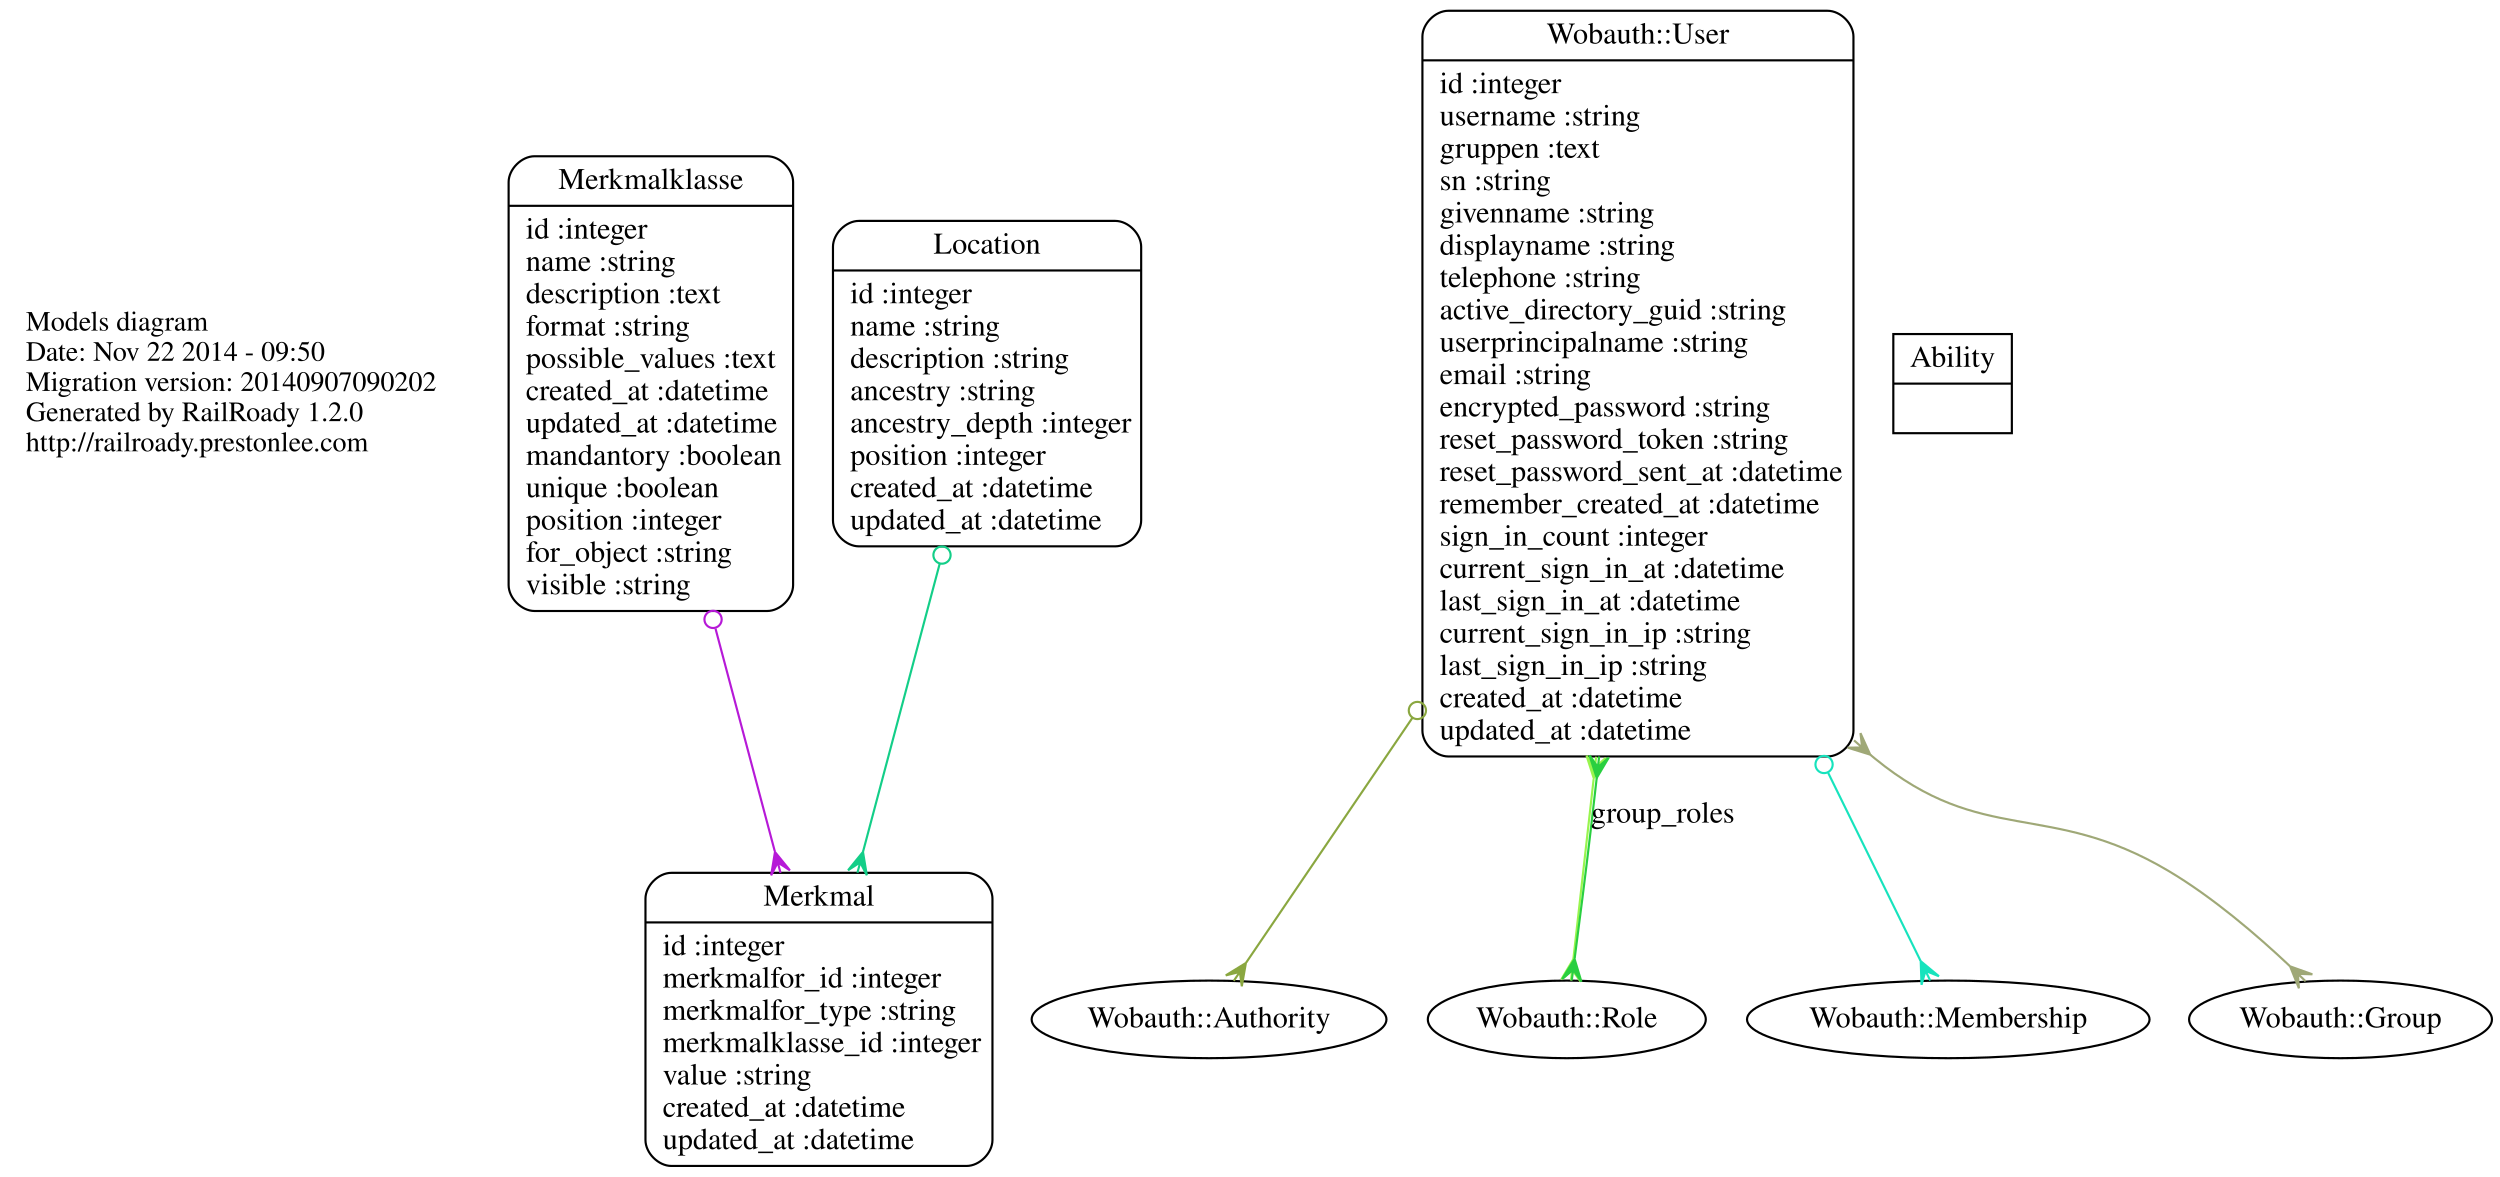
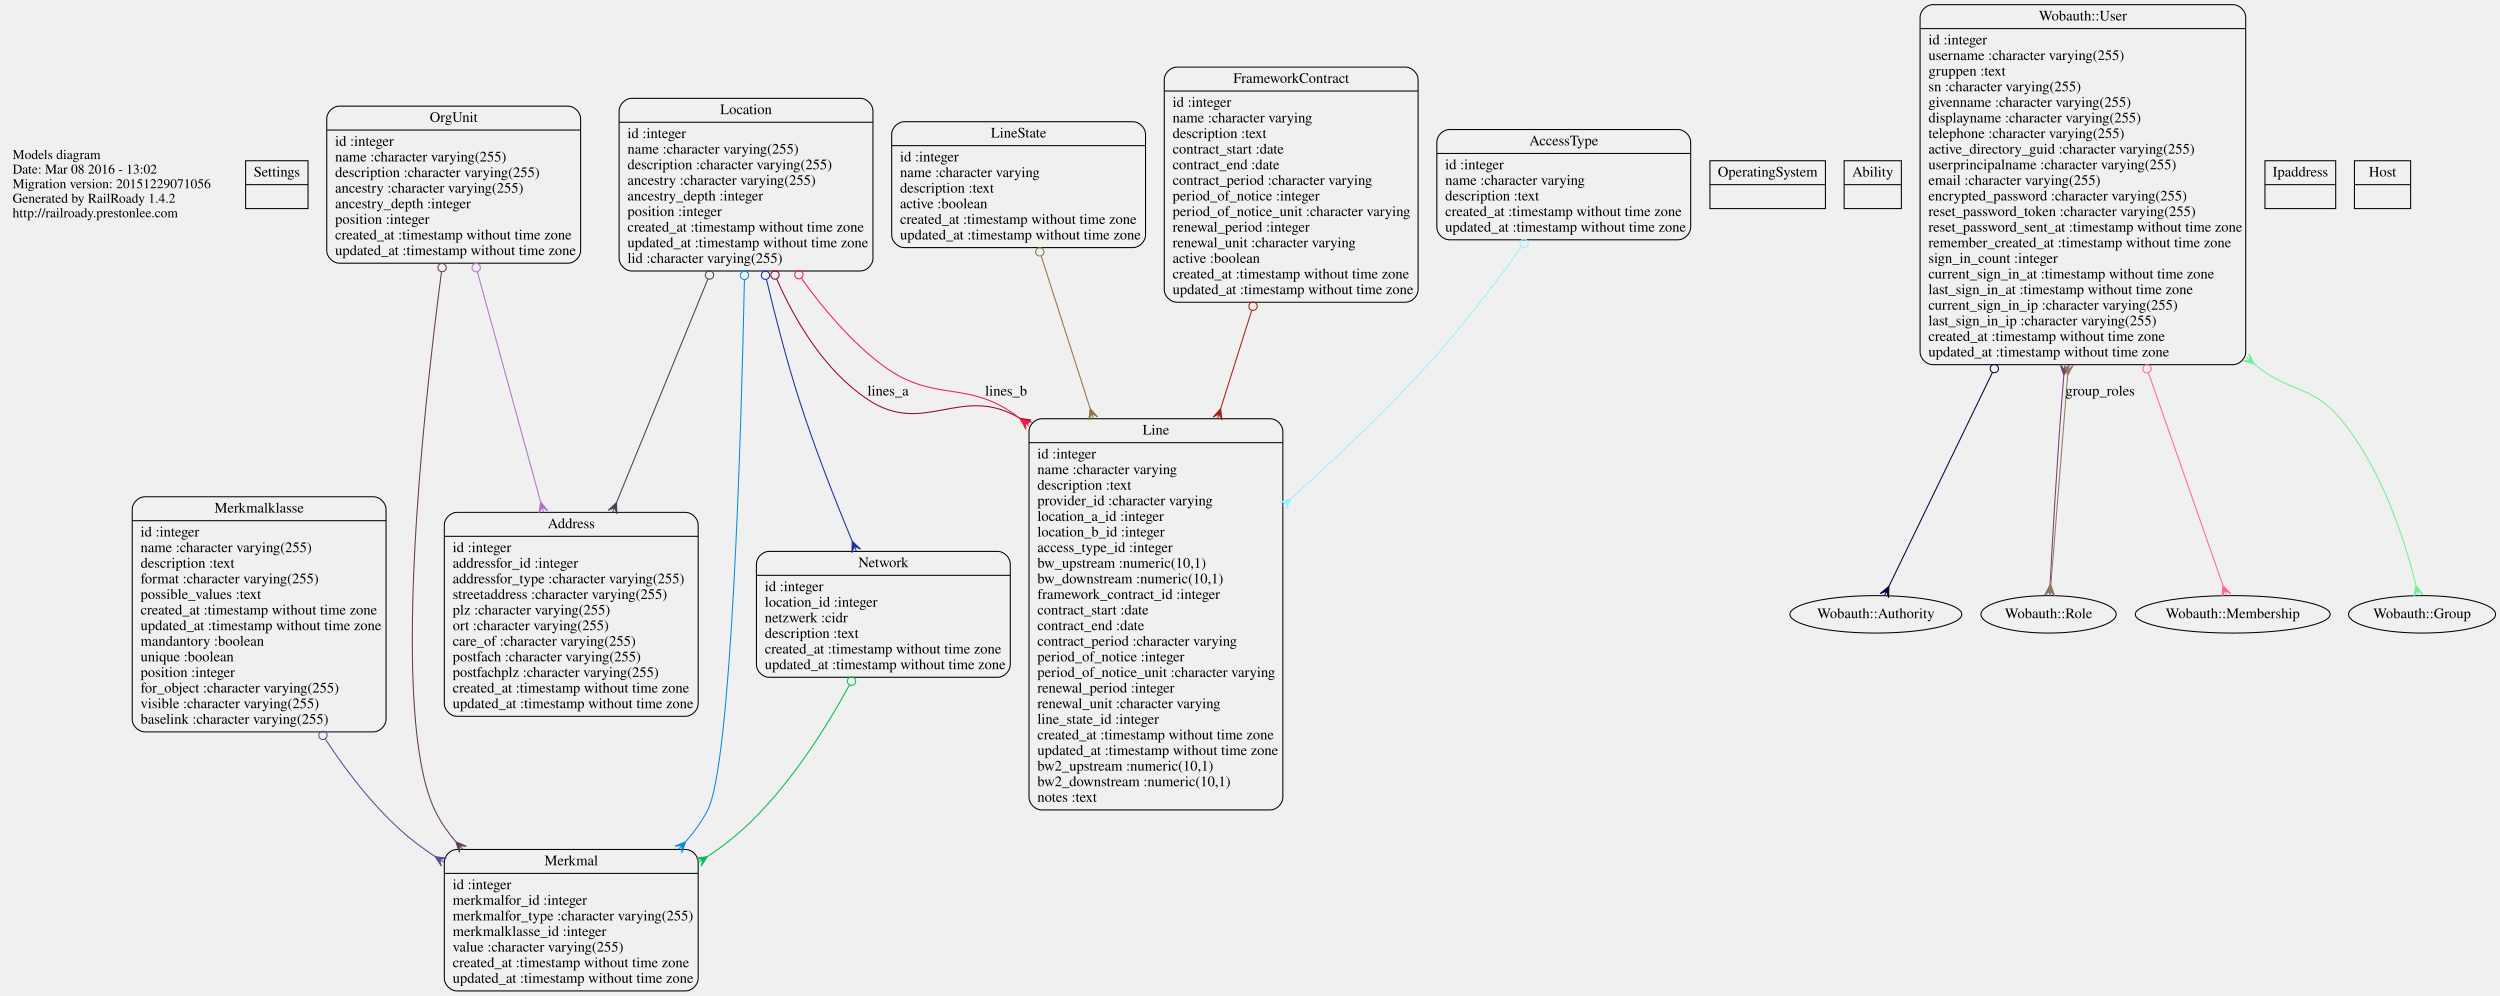
- <svg xmlns="http://www.w3.org/2000/svg" width="1160pt" height="546pt" viewBox="0.00 0.00 1160.00 546.00">
-   <g id="graph0" class="graph" transform="scale(1 1) rotate(0) translate(4 542)">
-     <polygon fill="white" stroke="white" points="-4,4 -4,-542 1156,-542 1156,4 -4,4" />
+ <svg xmlns="http://www.w3.org/2000/svg" width="2403pt" height="957pt" viewBox="0.00 0.00 2402.84 957.00">
+   <g id="graph0" class="graph" transform="scale(1 1) rotate(0) translate(4 953)">
+     <polygon fill="none" stroke="none" points="-4,4 -4,-953 2398.84,-953 2398.84,4 -4,4" />
    <g id="node1" class="node">
-       <text text-anchor="start" x="8" y="-388.6" font-family="Times,serif" font-size="13.00">Models diagram</text>
-       <text text-anchor="start" x="8" y="-374.6" font-family="Times,serif" font-size="13.00">Date: Nov 22 2014 - 09:50</text>
-       <text text-anchor="start" x="8" y="-360.6" font-family="Times,serif" font-size="13.00">Migration version: 20140907090202</text>
-       <text text-anchor="start" x="8" y="-346.6" font-family="Times,serif" font-size="13.00">Generated by RailRoady 1.2.0</text>
-       <text text-anchor="start" x="8" y="-332.6" font-family="Times,serif" font-size="13.00">http://railroady.prestonlee.com</text>
+       <text text-anchor="start" x="8" y="-800.1" font-family="Times,serif" font-size="13.00">Models diagram</text>
+       <text text-anchor="start" x="8" y="-786.1" font-family="Times,serif" font-size="13.00">Date: Mar 08 2016 - 13:02</text>
+       <text text-anchor="start" x="8" y="-772.1" font-family="Times,serif" font-size="13.00">Migration version: 20151229071056</text>
+       <text text-anchor="start" x="8" y="-758.1" font-family="Times,serif" font-size="13.00">Generated by RailRoady 1.4.2</text>
+       <text text-anchor="start" x="8" y="-744.1" font-family="Times,serif" font-size="13.00">http://railroady.prestonlee.com</text>
    </g>
    <g id="node2" class="node">
-       <path fill="none" stroke="black" d="M244,-258.5C244,-258.5 352,-258.5 352,-258.5 358,-258.5 364,-264.5 364,-270.5 364,-270.5 364,-457.5 364,-457.5 364,-463.5 358,-469.5 352,-469.5 352,-469.5 244,-469.5 244,-469.5 238,-469.5 232,-463.5 232,-457.5 232,-457.5 232,-270.5 232,-270.5 232,-264.5 238,-258.5 244,-258.5" />
-       <text text-anchor="middle" x="298" y="-454.3" font-family="Times,serif" font-size="14.00">Merkmalklasse</text>
-       <polyline fill="none" stroke="black" points="232,-446.5 364,-446.5 " />
-       <text text-anchor="start" x="240" y="-431.3" font-family="Times,serif" font-size="14.00">id :integer</text>
-       <text text-anchor="start" x="240" y="-416.3" font-family="Times,serif" font-size="14.00">name :string</text>
-       <text text-anchor="start" x="240" y="-401.3" font-family="Times,serif" font-size="14.00">description :text</text>
-       <text text-anchor="start" x="240" y="-386.3" font-family="Times,serif" font-size="14.00">format :string</text>
-       <text text-anchor="start" x="240" y="-371.3" font-family="Times,serif" font-size="14.00">possible_values :text</text>
-       <text text-anchor="start" x="240" y="-356.3" font-family="Times,serif" font-size="14.00">created_at :datetime</text>
-       <text text-anchor="start" x="240" y="-341.3" font-family="Times,serif" font-size="14.00">updated_at :datetime</text>
-       <text text-anchor="start" x="240" y="-326.3" font-family="Times,serif" font-size="14.00">mandantory :boolean</text>
-       <text text-anchor="start" x="240" y="-311.3" font-family="Times,serif" font-size="14.00">unique :boolean</text>
-       <text text-anchor="start" x="240" y="-296.3" font-family="Times,serif" font-size="14.00">position :integer</text>
-       <text text-anchor="start" x="240" y="-281.3" font-family="Times,serif" font-size="14.00">for_object :string</text>
-       <text text-anchor="start" x="240" y="-266.3" font-family="Times,serif" font-size="14.00">visible :string</text>
+       <polygon fill="none" stroke="black" points="232,-752.5 232,-798.5 292,-798.5 292,-752.5 232,-752.5" />
+       <text text-anchor="middle" x="262" y="-783.3" font-family="Times,serif" font-size="14.00">Settings</text>
+       <polyline fill="none" stroke="black" points="232,-775.5 292,-775.5 " />
+       <text text-anchor="middle" x="262" y="-760.3" font-family="Times,serif" font-size="14.00"> </text>
    </g>
    <g id="node3" class="node">
-       <path fill="none" stroke="black" d="M307.5,-1C307.5,-1 444.5,-1 444.5,-1 450.5,-1 456.5,-7 456.5,-13 456.5,-13 456.5,-125 456.5,-125 456.5,-131 450.5,-137 444.5,-137 444.5,-137 307.5,-137 307.5,-137 301.5,-137 295.5,-131 295.5,-125 295.5,-125 295.5,-13 295.5,-13 295.5,-7 301.5,-1 307.5,-1" />
-       <text text-anchor="middle" x="376" y="-121.8" font-family="Times,serif" font-size="14.00">Merkmal</text>
-       <polyline fill="none" stroke="black" points="295.5,-114 456.5,-114 " />
-       <text text-anchor="start" x="303.5" y="-98.8" font-family="Times,serif" font-size="14.00">id :integer</text>
-       <text text-anchor="start" x="303.5" y="-83.8" font-family="Times,serif" font-size="14.00">merkmalfor_id :integer</text>
-       <text text-anchor="start" x="303.5" y="-68.8" font-family="Times,serif" font-size="14.00">merkmalfor_type :string</text>
-       <text text-anchor="start" x="303.5" y="-53.8" font-family="Times,serif" font-size="14.00">merkmalklasse_id :integer</text>
-       <text text-anchor="start" x="303.5" y="-38.8" font-family="Times,serif" font-size="14.00">value :string</text>
-       <text text-anchor="start" x="303.5" y="-23.8" font-family="Times,serif" font-size="14.00">created_at :datetime</text>
-       <text text-anchor="start" x="303.5" y="-8.8" font-family="Times,serif" font-size="14.00">updated_at :datetime</text>
+       <path fill="none" stroke="black" d="M135,-249.5C135,-249.5 355,-249.5 355,-249.5 361,-249.5 367,-255.5 367,-261.5 367,-261.5 367,-463.5 367,-463.5 367,-469.5 361,-475.5 355,-475.5 355,-475.5 135,-475.5 135,-475.5 129,-475.5 123,-469.5 123,-463.5 123,-463.5 123,-261.5 123,-261.5 123,-255.5 129,-249.5 135,-249.5" />
+       <text text-anchor="middle" x="245" y="-460.3" font-family="Times,serif" font-size="14.00">Merkmalklasse</text>
+       <polyline fill="none" stroke="black" points="123,-452.5 367,-452.5 " />
+       <text text-anchor="start" x="131" y="-437.3" font-family="Times,serif" font-size="14.00">id :integer</text>
+       <text text-anchor="start" x="131" y="-422.3" font-family="Times,serif" font-size="14.00">name :character varying(255)</text>
+       <text text-anchor="start" x="131" y="-407.3" font-family="Times,serif" font-size="14.00">description :text</text>
+       <text text-anchor="start" x="131" y="-392.3" font-family="Times,serif" font-size="14.00">format :character varying(255)</text>
+       <text text-anchor="start" x="131" y="-377.3" font-family="Times,serif" font-size="14.00">possible_values :text</text>
+       <text text-anchor="start" x="131" y="-362.3" font-family="Times,serif" font-size="14.00">created_at :timestamp without time zone</text>
+       <text text-anchor="start" x="131" y="-347.3" font-family="Times,serif" font-size="14.00">updated_at :timestamp without time zone</text>
+       <text text-anchor="start" x="131" y="-332.3" font-family="Times,serif" font-size="14.00">mandantory :boolean</text>
+       <text text-anchor="start" x="131" y="-317.3" font-family="Times,serif" font-size="14.00">unique :boolean</text>
+       <text text-anchor="start" x="131" y="-302.3" font-family="Times,serif" font-size="14.00">position :integer</text>
+       <text text-anchor="start" x="131" y="-287.3" font-family="Times,serif" font-size="14.00">for_object :character varying(255)</text>
+       <text text-anchor="start" x="131" y="-272.3" font-family="Times,serif" font-size="14.00">visible :character varying(255)</text>
+       <text text-anchor="start" x="131" y="-257.3" font-family="Times,serif" font-size="14.00">baselink :character varying(255)</text>
+     </g>
+     <g id="node4" class="node">
+       <path fill="none" stroke="black" d="M435,-0.5C435,-0.5 655,-0.5 655,-0.5 661,-0.5 667,-6.5 667,-12.5 667,-12.5 667,-124.5 667,-124.5 667,-130.5 661,-136.5 655,-136.5 655,-136.5 435,-136.5 435,-136.5 429,-136.5 423,-130.5 423,-124.5 423,-124.5 423,-12.5 423,-12.5 423,-6.5 429,-0.5 435,-0.5" />
+       <text text-anchor="middle" x="545" y="-121.3" font-family="Times,serif" font-size="14.00">Merkmal</text>
+       <polyline fill="none" stroke="black" points="423,-113.5 667,-113.5 " />
+       <text text-anchor="start" x="431" y="-98.3" font-family="Times,serif" font-size="14.00">id :integer</text>
+       <text text-anchor="start" x="431" y="-83.3" font-family="Times,serif" font-size="14.00">merkmalfor_id :integer</text>
+       <text text-anchor="start" x="431" y="-68.3" font-family="Times,serif" font-size="14.00">merkmalfor_type :character varying(255)</text>
+       <text text-anchor="start" x="431" y="-53.3" font-family="Times,serif" font-size="14.00">merkmalklasse_id :integer</text>
+       <text text-anchor="start" x="431" y="-38.3" font-family="Times,serif" font-size="14.00">value :character varying(255)</text>
+       <text text-anchor="start" x="431" y="-23.3" font-family="Times,serif" font-size="14.00">created_at :timestamp without time zone</text>
+       <text text-anchor="start" x="431" y="-8.3" font-family="Times,serif" font-size="14.00">updated_at :timestamp without time zone</text>
    </g>
    <g id="edge1" class="edge">
-       <path fill="none" stroke="#b619d7" d="M327.989,-250.349C337.181,-215.821 347.079,-178.639 355.486,-147.058" />
-       <ellipse fill="none" stroke="#b619d7" cx="326.858" cy="-254.596" rx="4" ry="4" />
-       <polygon fill="#b619d7" stroke="#b619d7" points="355.588,-146.675 362.509,-138.17 356.874,-141.844 358.161,-137.012 358.161,-137.012 358.161,-137.012 356.874,-141.844 353.812,-135.854 355.588,-146.675 355.588,-146.675" />
-     </g>
-     <g id="node4" class="node">
-       <path fill="none" stroke="black" d="M668,-191C668,-191 844,-191 844,-191 850,-191 856,-197 856,-203 856,-203 856,-525 856,-525 856,-531 850,-537 844,-537 844,-537 668,-537 668,-537 662,-537 656,-531 656,-525 656,-525 656,-203 656,-203 656,-197 662,-191 668,-191" />
-       <text text-anchor="middle" x="756" y="-521.8" font-family="Times,serif" font-size="14.00">Wobauth::User</text>
-       <polyline fill="none" stroke="black" points="656,-514 856,-514 " />
-       <text text-anchor="start" x="664" y="-498.8" font-family="Times,serif" font-size="14.00">id :integer</text>
-       <text text-anchor="start" x="664" y="-483.8" font-family="Times,serif" font-size="14.00">username :string</text>
-       <text text-anchor="start" x="664" y="-468.8" font-family="Times,serif" font-size="14.00">gruppen :text</text>
-       <text text-anchor="start" x="664" y="-453.8" font-family="Times,serif" font-size="14.00">sn :string</text>
-       <text text-anchor="start" x="664" y="-438.8" font-family="Times,serif" font-size="14.00">givenname :string</text>
-       <text text-anchor="start" x="664" y="-423.8" font-family="Times,serif" font-size="14.00">displayname :string</text>
-       <text text-anchor="start" x="664" y="-408.8" font-family="Times,serif" font-size="14.00">telephone :string</text>
-       <text text-anchor="start" x="664" y="-393.8" font-family="Times,serif" font-size="14.00">active_directory_guid :string</text>
-       <text text-anchor="start" x="664" y="-378.8" font-family="Times,serif" font-size="14.00">userprincipalname :string</text>
-       <text text-anchor="start" x="664" y="-363.8" font-family="Times,serif" font-size="14.00">email :string</text>
-       <text text-anchor="start" x="664" y="-348.8" font-family="Times,serif" font-size="14.00">encrypted_password :string</text>
-       <text text-anchor="start" x="664" y="-333.8" font-family="Times,serif" font-size="14.00">reset_password_token :string</text>
-       <text text-anchor="start" x="664" y="-318.8" font-family="Times,serif" font-size="14.00">reset_password_sent_at :datetime</text>
-       <text text-anchor="start" x="664" y="-303.8" font-family="Times,serif" font-size="14.00">remember_created_at :datetime</text>
-       <text text-anchor="start" x="664" y="-288.8" font-family="Times,serif" font-size="14.00">sign_in_count :integer</text>
-       <text text-anchor="start" x="664" y="-273.8" font-family="Times,serif" font-size="14.00">current_sign_in_at :datetime</text>
-       <text text-anchor="start" x="664" y="-258.8" font-family="Times,serif" font-size="14.00">last_sign_in_at :datetime</text>
-       <text text-anchor="start" x="664" y="-243.8" font-family="Times,serif" font-size="14.00">current_sign_in_ip :string</text>
-       <text text-anchor="start" x="664" y="-228.8" font-family="Times,serif" font-size="14.00">last_sign_in_ip :string</text>
-       <text text-anchor="start" x="664" y="-213.8" font-family="Times,serif" font-size="14.00">created_at :datetime</text>
-       <text text-anchor="start" x="664" y="-198.8" font-family="Times,serif" font-size="14.00">updated_at :datetime</text>
+       <path fill="none" stroke="#4e4f8f" d="M308.695,-242.484C329.001,-211.502 353.454,-179.875 381,-155 391.068,-145.909 402.278,-137.49 413.981,-129.768" />
+       <ellipse fill="none" stroke="#4e4f8f" cx="306.331" cy="-246.14" rx="4" ry="4" />
+       <polygon fill="#4e4f8f" stroke="#4e4f8f" points="414.155,-129.657 425.005,-128.061 418.368,-126.963 422.58,-124.27 422.58,-124.27 422.58,-124.27 418.368,-126.963 420.156,-120.479 414.155,-129.657 414.155,-129.657" />
+     </g>
+     <g id="node5" class="node">
+       <path fill="none" stroke="black" d="M865,-715C865,-715 1085,-715 1085,-715 1091,-715 1097,-721 1097,-727 1097,-727 1097,-824 1097,-824 1097,-830 1091,-836 1085,-836 1085,-836 865,-836 865,-836 859,-836 853,-830 853,-824 853,-824 853,-727 853,-727 853,-721 859,-715 865,-715" />
+       <text text-anchor="middle" x="975" y="-820.8" font-family="Times,serif" font-size="14.00">LineState</text>
+       <polyline fill="none" stroke="black" points="853,-813 1097,-813 " />
+       <text text-anchor="start" x="861" y="-797.8" font-family="Times,serif" font-size="14.00">id :integer</text>
+       <text text-anchor="start" x="861" y="-782.8" font-family="Times,serif" font-size="14.00">name :character varying</text>
+       <text text-anchor="start" x="861" y="-767.8" font-family="Times,serif" font-size="14.00">description :text</text>
+       <text text-anchor="start" x="861" y="-752.8" font-family="Times,serif" font-size="14.00">active :boolean</text>
+       <text text-anchor="start" x="861" y="-737.8" font-family="Times,serif" font-size="14.00">created_at :timestamp without time zone</text>
+       <text text-anchor="start" x="861" y="-722.8" font-family="Times,serif" font-size="14.00">updated_at :timestamp without time zone</text>
+     </g>
+     <g id="node16" class="node">
+       <path fill="none" stroke="black" d="M997,-174.5C997,-174.5 1217,-174.5 1217,-174.5 1223,-174.5 1229,-180.5 1229,-186.5 1229,-186.5 1229,-538.5 1229,-538.5 1229,-544.5 1223,-550.5 1217,-550.5 1217,-550.5 997,-550.5 997,-550.5 991,-550.5 985,-544.5 985,-538.5 985,-538.5 985,-186.5 985,-186.5 985,-180.5 991,-174.5 997,-174.5" />
+       <text text-anchor="middle" x="1107" y="-535.3" font-family="Times,serif" font-size="14.00">Line</text>
+       <polyline fill="none" stroke="black" points="985,-527.5 1229,-527.5 " />
+       <text text-anchor="start" x="993" y="-512.3" font-family="Times,serif" font-size="14.00">id :integer</text>
+       <text text-anchor="start" x="993" y="-497.3" font-family="Times,serif" font-size="14.00">name :character varying</text>
+       <text text-anchor="start" x="993" y="-482.3" font-family="Times,serif" font-size="14.00">description :text</text>
+       <text text-anchor="start" x="993" y="-467.3" font-family="Times,serif" font-size="14.00">provider_id :character varying</text>
+       <text text-anchor="start" x="993" y="-452.3" font-family="Times,serif" font-size="14.00">location_a_id :integer</text>
+       <text text-anchor="start" x="993" y="-437.3" font-family="Times,serif" font-size="14.00">location_b_id :integer</text>
+       <text text-anchor="start" x="993" y="-422.3" font-family="Times,serif" font-size="14.00">access_type_id :integer</text>
+       <text text-anchor="start" x="993" y="-407.3" font-family="Times,serif" font-size="14.00">bw_upstream :numeric(10,1)</text>
+       <text text-anchor="start" x="993" y="-392.3" font-family="Times,serif" font-size="14.00">bw_downstream :numeric(10,1)</text>
+       <text text-anchor="start" x="993" y="-377.3" font-family="Times,serif" font-size="14.00">framework_contract_id :integer</text>
+       <text text-anchor="start" x="993" y="-362.3" font-family="Times,serif" font-size="14.00">contract_start :date</text>
+       <text text-anchor="start" x="993" y="-347.3" font-family="Times,serif" font-size="14.00">contract_end :date</text>
+       <text text-anchor="start" x="993" y="-332.3" font-family="Times,serif" font-size="14.00">contract_period :character varying</text>
+       <text text-anchor="start" x="993" y="-317.3" font-family="Times,serif" font-size="14.00">period_of_notice :integer</text>
+       <text text-anchor="start" x="993" y="-302.3" font-family="Times,serif" font-size="14.00">period_of_notice_unit :character varying</text>
+       <text text-anchor="start" x="993" y="-287.3" font-family="Times,serif" font-size="14.00">renewal_period :integer</text>
+       <text text-anchor="start" x="993" y="-272.3" font-family="Times,serif" font-size="14.00">renewal_unit :character varying</text>
+       <text text-anchor="start" x="993" y="-257.3" font-family="Times,serif" font-size="14.00">line_state_id :integer</text>
+       <text text-anchor="start" x="993" y="-242.3" font-family="Times,serif" font-size="14.00">created_at :timestamp without time zone</text>
+       <text text-anchor="start" x="993" y="-227.3" font-family="Times,serif" font-size="14.00">updated_at :timestamp without time zone</text>
+       <text text-anchor="start" x="993" y="-212.3" font-family="Times,serif" font-size="14.00">bw2_upstream :numeric(10,1)</text>
+       <text text-anchor="start" x="993" y="-197.3" font-family="Times,serif" font-size="14.00">bw2_downstream :numeric(10,1)</text>
+       <text text-anchor="start" x="993" y="-182.3" font-family="Times,serif" font-size="14.00">notes :text</text>
+     </g>
+     <g id="edge2" class="edge">
+       <path fill="none" stroke="#8f7345" d="M996.703,-706.926C1009.64,-666.654 1026.79,-613.256 1043.7,-560.595" />
+       <ellipse fill="none" stroke="#8f7345" cx="995.417" cy="-710.929" rx="4" ry="4" />
+       <polygon fill="#8f7345" stroke="#8f7345" points="1043.8,-560.295 1051.14,-552.15 1045.32,-555.535 1046.85,-550.774 1046.85,-550.774 1046.85,-550.774 1045.32,-555.535 1042.57,-549.398 1043.8,-560.295 1043.8,-560.295" />
+     </g>
+     <g id="node6" class="node">
+       <path fill="none" stroke="black" d="M1127,-662.5C1127,-662.5 1347,-662.5 1347,-662.5 1353,-662.5 1359,-668.5 1359,-674.5 1359,-674.5 1359,-876.5 1359,-876.5 1359,-882.5 1353,-888.5 1347,-888.5 1347,-888.5 1127,-888.5 1127,-888.5 1121,-888.5 1115,-882.5 1115,-876.5 1115,-876.5 1115,-674.5 1115,-674.5 1115,-668.5 1121,-662.5 1127,-662.5" />
+       <text text-anchor="middle" x="1237" y="-873.3" font-family="Times,serif" font-size="14.00">FrameworkContract</text>
+       <polyline fill="none" stroke="black" points="1115,-865.5 1359,-865.5 " />
+       <text text-anchor="start" x="1123" y="-850.3" font-family="Times,serif" font-size="14.00">id :integer</text>
+       <text text-anchor="start" x="1123" y="-835.3" font-family="Times,serif" font-size="14.00">name :character varying</text>
+       <text text-anchor="start" x="1123" y="-820.3" font-family="Times,serif" font-size="14.00">description :text</text>
+       <text text-anchor="start" x="1123" y="-805.3" font-family="Times,serif" font-size="14.00">contract_start :date</text>
+       <text text-anchor="start" x="1123" y="-790.3" font-family="Times,serif" font-size="14.00">contract_end :date</text>
+       <text text-anchor="start" x="1123" y="-775.3" font-family="Times,serif" font-size="14.00">contract_period :character varying</text>
+       <text text-anchor="start" x="1123" y="-760.3" font-family="Times,serif" font-size="14.00">period_of_notice :integer</text>
+       <text text-anchor="start" x="1123" y="-745.3" font-family="Times,serif" font-size="14.00">period_of_notice_unit :character varying</text>
+       <text text-anchor="start" x="1123" y="-730.3" font-family="Times,serif" font-size="14.00">renewal_period :integer</text>
+       <text text-anchor="start" x="1123" y="-715.3" font-family="Times,serif" font-size="14.00">renewal_unit :character varying</text>
+       <text text-anchor="start" x="1123" y="-700.3" font-family="Times,serif" font-size="14.00">active :boolean</text>
+       <text text-anchor="start" x="1123" y="-685.3" font-family="Times,serif" font-size="14.00">created_at :timestamp without time zone</text>
+       <text text-anchor="start" x="1123" y="-670.3" font-family="Times,serif" font-size="14.00">updated_at :timestamp without time zone</text>
+     </g>
+     <g id="edge3" class="edge">
+       <path fill="none" stroke="#a61f0c" d="M1199.1,-654.692C1189.72,-625.015 1179.41,-592.433 1169.2,-560.143" />
+       <ellipse fill="none" stroke="#a61f0c" cx="1200.36" cy="-658.65" rx="4" ry="4" />
+       <polygon fill="#a61f0c" stroke="#a61f0c" points="1169.19,-560.127 1170.47,-549.236 1167.69,-555.36 1166.18,-550.593 1166.18,-550.593 1166.18,-550.593 1167.69,-555.36 1161.89,-551.95 1169.19,-560.127 1169.19,-560.127" />
    </g>
    <g id="node7" class="node">
-       <ellipse fill="none" stroke="black" cx="557" cy="-69" rx="82.314" ry="18" />
-       <text text-anchor="middle" x="557" y="-65.3" font-family="Times,serif" font-size="14.00">Wobauth::Authority</text>
-     </g>
-     <g id="edge2" class="edge">
-       <path fill="none" stroke="#8aa740" d="M651.402,-208.995C621.442,-164.882 592.1,-121.68 574.279,-95.441" />
-       <ellipse fill="none" stroke="#8aa740" cx="653.67" cy="-212.333" rx="4" ry="4" />
-       <polygon fill="#8aa740" stroke="#8aa740" points="574.092,-95.166 572.197,-84.365 571.283,-91.03 568.474,-86.894 568.474,-86.894 568.474,-86.894 571.283,-91.03 564.751,-89.422 574.092,-95.166 574.092,-95.166" />
+       <polygon fill="none" stroke="black" points="1639.5,-752.5 1639.5,-798.5 1750.5,-798.5 1750.5,-752.5 1639.5,-752.5" />
+       <text text-anchor="middle" x="1695" y="-783.3" font-family="Times,serif" font-size="14.00">OperatingSystem</text>
+       <polyline fill="none" stroke="black" points="1639.5,-775.5 1750.5,-775.5 " />
+       <text text-anchor="middle" x="1695" y="-760.3" font-family="Times,serif" font-size="14.00"> </text>
    </g>
    <g id="node8" class="node">
-       <ellipse fill="none" stroke="black" cx="723" cy="-69" rx="64.491" ry="18" />
-       <text text-anchor="middle" x="723" y="-65.3" font-family="Times,serif" font-size="14.00">Wobauth::Role</text>
-     </g>
-     <g id="edge3" class="edge">
-       <path fill="none" stroke="#98f54e" d="M735.44,-180.45C731.758,-147.761 728.364,-117.625 726.054,-97.118" />
-       <polygon fill="#98f54e" stroke="#98f54e" points="735.494,-180.929 732.141,-191.37 736.053,-185.897 736.613,-190.866 736.613,-190.866 736.613,-190.866 736.053,-185.897 741.085,-190.362 735.494,-180.929 735.494,-180.929" />
-       <polygon fill="#98f54e" stroke="#98f54e" points="726.038,-96.973 729.39,-86.532 725.478,-92.005 724.919,-87.036 724.919,-87.036 724.919,-87.036 725.478,-92.005 720.447,-87.54 726.038,-96.973 726.038,-96.973" />
+       <path fill="none" stroke="black" d="M1389,-722.5C1389,-722.5 1609,-722.5 1609,-722.5 1615,-722.5 1621,-728.5 1621,-734.5 1621,-734.5 1621,-816.5 1621,-816.5 1621,-822.5 1615,-828.5 1609,-828.5 1609,-828.5 1389,-828.5 1389,-828.5 1383,-828.5 1377,-822.5 1377,-816.5 1377,-816.5 1377,-734.5 1377,-734.5 1377,-728.5 1383,-722.5 1389,-722.5" />
+       <text text-anchor="middle" x="1499" y="-813.3" font-family="Times,serif" font-size="14.00">AccessType</text>
+       <polyline fill="none" stroke="black" points="1377,-805.5 1621,-805.5 " />
+       <text text-anchor="start" x="1385" y="-790.3" font-family="Times,serif" font-size="14.00">id :integer</text>
+       <text text-anchor="start" x="1385" y="-775.3" font-family="Times,serif" font-size="14.00">name :character varying</text>
+       <text text-anchor="start" x="1385" y="-760.3" font-family="Times,serif" font-size="14.00">description :text</text>
+       <text text-anchor="start" x="1385" y="-745.3" font-family="Times,serif" font-size="14.00">created_at :timestamp without time zone</text>
+       <text text-anchor="start" x="1385" y="-730.3" font-family="Times,serif" font-size="14.00">updated_at :timestamp without time zone</text>
+     </g>
+     <g id="edge4" class="edge">
+       <path fill="none" stroke="#98f1fb" d="M1458.36,-715.636C1433.67,-681.283 1400.68,-637.799 1368,-602 1327.6,-557.756 1280.07,-512.581 1236.72,-473.615" />
+       <ellipse fill="none" stroke="#98f1fb" cx="1460.86" cy="-719.127" rx="4" ry="4" />
+       <polygon fill="#98f1fb" stroke="#98f1fb" points="1236.69,-473.588 1232.24,-463.564 1232.96,-470.252 1229.24,-466.916 1229.24,-466.916 1229.24,-466.916 1232.96,-470.252 1226.24,-470.269 1236.69,-473.588 1236.69,-473.588" />
+     </g>
+     <g id="node9" class="node">
+       <path fill="none" stroke="black" d="M435,-264.5C435,-264.5 655,-264.5 655,-264.5 661,-264.5 667,-270.5 667,-276.5 667,-276.5 667,-448.5 667,-448.5 667,-454.5 661,-460.5 655,-460.5 655,-460.5 435,-460.5 435,-460.5 429,-460.5 423,-454.5 423,-448.5 423,-448.5 423,-276.5 423,-276.5 423,-270.5 429,-264.5 435,-264.5" />
+       <text text-anchor="middle" x="545" y="-445.3" font-family="Times,serif" font-size="14.00">Address</text>
+       <polyline fill="none" stroke="black" points="423,-437.5 667,-437.5 " />
+       <text text-anchor="start" x="431" y="-422.3" font-family="Times,serif" font-size="14.00">id :integer</text>
+       <text text-anchor="start" x="431" y="-407.3" font-family="Times,serif" font-size="14.00">addressfor_id :integer</text>
+       <text text-anchor="start" x="431" y="-392.3" font-family="Times,serif" font-size="14.00">addressfor_type :character varying(255)</text>
+       <text text-anchor="start" x="431" y="-377.3" font-family="Times,serif" font-size="14.00">streetaddress :character varying(255)</text>
+       <text text-anchor="start" x="431" y="-362.3" font-family="Times,serif" font-size="14.00">plz :character varying(255)</text>
+       <text text-anchor="start" x="431" y="-347.3" font-family="Times,serif" font-size="14.00">ort :character varying(255)</text>
+       <text text-anchor="start" x="431" y="-332.3" font-family="Times,serif" font-size="14.00">care_of :character varying(255)</text>
+       <text text-anchor="start" x="431" y="-317.3" font-family="Times,serif" font-size="14.00">postfach :character varying(255)</text>
+       <text text-anchor="start" x="431" y="-302.3" font-family="Times,serif" font-size="14.00">postfachplz :character varying(255)</text>
+       <text text-anchor="start" x="431" y="-287.3" font-family="Times,serif" font-size="14.00">created_at :timestamp without time zone</text>
+       <text text-anchor="start" x="431" y="-272.3" font-family="Times,serif" font-size="14.00">updated_at :timestamp without time zone</text>
+     </g>
+     <g id="node10" class="node">
+       <path fill="none" stroke="black" d="M322,-700C322,-700 542,-700 542,-700 548,-700 554,-706 554,-712 554,-712 554,-839 554,-839 554,-845 548,-851 542,-851 542,-851 322,-851 322,-851 316,-851 310,-845 310,-839 310,-839 310,-712 310,-712 310,-706 316,-700 322,-700" />
+       <text text-anchor="middle" x="432" y="-835.8" font-family="Times,serif" font-size="14.00">OrgUnit</text>
+       <polyline fill="none" stroke="black" points="310,-828 554,-828 " />
+       <text text-anchor="start" x="318" y="-812.8" font-family="Times,serif" font-size="14.00">id :integer</text>
+       <text text-anchor="start" x="318" y="-797.8" font-family="Times,serif" font-size="14.00">name :character varying(255)</text>
+       <text text-anchor="start" x="318" y="-782.8" font-family="Times,serif" font-size="14.00">description :character varying(255)</text>
+       <text text-anchor="start" x="318" y="-767.8" font-family="Times,serif" font-size="14.00">ancestry :character varying(255)</text>
+       <text text-anchor="start" x="318" y="-752.8" font-family="Times,serif" font-size="14.00">ancestry_depth :integer</text>
+       <text text-anchor="start" x="318" y="-737.8" font-family="Times,serif" font-size="14.00">position :integer</text>
+       <text text-anchor="start" x="318" y="-722.8" font-family="Times,serif" font-size="14.00">created_at :timestamp without time zone</text>
+       <text text-anchor="start" x="318" y="-707.8" font-family="Times,serif" font-size="14.00">updated_at :timestamp without time zone</text>
    </g>
    <g id="edge5" class="edge">
-       <path fill="none" stroke="#29cf40" d="M736.88,-181.029C735.922,-172.567 734.959,-164.191 734,-156 731.703,-136.378 728.87,-114.271 726.654,-97.384" />
-       <polygon fill="#29cf40" stroke="#29cf40" points="736.884,-181.06 733.531,-191.501 737.443,-186.029 738.003,-190.997 738.003,-190.997 738.003,-190.997 737.443,-186.029 742.475,-190.494 736.884,-181.06 736.884,-181.06" />
-       <polygon fill="#29cf40" stroke="#29cf40" points="726.608,-97.034 729.76,-86.531 725.953,-92.077 725.299,-87.12 725.299,-87.12 725.299,-87.12 725.953,-92.077 720.838,-87.709 726.608,-97.034 726.608,-97.034" />
-       <text text-anchor="middle" x="767.5" y="-160.3" font-family="Times,serif" font-size="14.00">group_roles</text>
-     </g>
-     <g id="node9" class="node">
-       <ellipse fill="none" stroke="black" cx="900" cy="-69" rx="93.387" ry="18" />
-       <text text-anchor="middle" x="900" y="-65.3" font-family="Times,serif" font-size="14.00">Wobauth::Membership</text>
-     </g>
-     <g id="edge4" class="edge">
-       <path fill="none" stroke="#17e3bd" d="M844.262,-183.411C861.118,-149.115 876.718,-117.372 887.102,-96.244" />
-       <ellipse fill="none" stroke="#17e3bd" cx="842.363" cy="-187.276" rx="4" ry="4" />
-       <polygon fill="#17e3bd" stroke="#17e3bd" points="887.216,-96.011 895.666,-89.021 889.422,-91.523 891.627,-87.036 891.627,-87.036 891.627,-87.036 889.422,-91.523 887.589,-85.051 887.216,-96.011 887.216,-96.011" />
-     </g>
-     <g id="node10" class="node">
-       <ellipse fill="none" stroke="black" cx="1082" cy="-69" rx="70.267" ry="18" />
-       <text text-anchor="middle" x="1082" y="-65.3" font-family="Times,serif" font-size="14.00">Wobauth::Group</text>
+       <path fill="none" stroke="#633a55" d="M420.284,-691.832C401.564,-549.057 371.146,-263.003 414,-174 419.177,-163.249 426.057,-153.26 433.963,-144.066" />
+       <ellipse fill="none" stroke="#633a55" cx="420.809" cy="-695.808" rx="4" ry="4" />
+       <polygon fill="#633a55" stroke="#633a55" points="434.094,-143.921 444.156,-139.561 437.462,-140.226 440.83,-136.53 440.83,-136.53 440.83,-136.53 437.462,-140.226 437.503,-133.499 434.094,-143.921 434.094,-143.921" />
    </g>
    <g id="edge6" class="edge">
-       <path fill="none" stroke="#9fa877" d="M863.839,-191.791C864.556,-191.188 865.276,-190.591 866,-190 916.122,-149.067 946.325,-170.984 1002,-138 1022.7,-125.736 1043.32,-108.042 1058.44,-93.777" />
-       <polygon fill="#9fa877" stroke="#9fa877" points="863.776,-191.846 853.303,-195.095 860.029,-195.157 856.282,-198.467 856.282,-198.467 856.282,-198.467 860.029,-195.157 859.261,-201.84 863.776,-191.846 863.776,-191.846" />
-       <polygon fill="#9fa877" stroke="#9fa877" points="1058.61,-93.611 1068.94,-89.919 1062.22,-90.144 1065.82,-86.677 1065.82,-86.677 1065.82,-86.677 1062.22,-90.144 1062.7,-83.434 1058.61,-93.611 1058.61,-93.611" />
-     </g>
-     <g id="node5" class="node">
-       <polygon fill="none" stroke="black" points="874.5,-341 874.5,-387 929.5,-387 929.5,-341 874.5,-341" />
-       <text text-anchor="middle" x="902" y="-371.8" font-family="Times,serif" font-size="14.00">Ability</text>
-       <polyline fill="none" stroke="black" points="874.5,-364 929.5,-364 " />
-       <text text-anchor="middle" x="902" y="-348.8" font-family="Times,serif" font-size="14.00"> </text>
-     </g>
-     <g id="node6" class="node">
-       <path fill="none" stroke="black" d="M394.5,-288.5C394.5,-288.5 513.5,-288.5 513.5,-288.5 519.5,-288.5 525.5,-294.5 525.5,-300.5 525.5,-300.5 525.5,-427.5 525.5,-427.5 525.5,-433.5 519.5,-439.5 513.5,-439.5 513.5,-439.5 394.5,-439.5 394.5,-439.5 388.5,-439.5 382.5,-433.5 382.5,-427.5 382.5,-427.5 382.5,-300.5 382.5,-300.5 382.5,-294.5 388.5,-288.5 394.5,-288.5" />
-       <text text-anchor="middle" x="454" y="-424.3" font-family="Times,serif" font-size="14.00">Location</text>
-       <polyline fill="none" stroke="black" points="382.5,-416.5 525.5,-416.5 " />
-       <text text-anchor="start" x="390.5" y="-401.3" font-family="Times,serif" font-size="14.00">id :integer</text>
-       <text text-anchor="start" x="390.5" y="-386.3" font-family="Times,serif" font-size="14.00">name :string</text>
-       <text text-anchor="start" x="390.5" y="-371.3" font-family="Times,serif" font-size="14.00">description :string</text>
-       <text text-anchor="start" x="390.5" y="-356.3" font-family="Times,serif" font-size="14.00">ancestry :string</text>
-       <text text-anchor="start" x="390.5" y="-341.3" font-family="Times,serif" font-size="14.00">ancestry_depth :integer</text>
-       <text text-anchor="start" x="390.5" y="-326.3" font-family="Times,serif" font-size="14.00">position :integer</text>
-       <text text-anchor="start" x="390.5" y="-311.3" font-family="Times,serif" font-size="14.00">created_at :datetime</text>
-       <text text-anchor="start" x="390.5" y="-296.3" font-family="Times,serif" font-size="14.00">updated_at :datetime</text>
+       <path fill="none" stroke="#b171c7" d="M454.793,-691.598C472.273,-628.021 496.537,-539.768 515.498,-470.803" />
+       <ellipse fill="none" stroke="#b171c7" cx="453.655" cy="-695.737" rx="4" ry="4" />
+       <polygon fill="#b171c7" stroke="#b171c7" points="515.605,-470.416 522.595,-461.967 516.93,-465.595 518.256,-460.774 518.256,-460.774 518.256,-460.774 516.93,-465.595 513.917,-459.581 515.605,-470.416 515.605,-470.416" />
+     </g>
+     <g id="node11" class="node">
+       <polygon fill="none" stroke="black" points="1768.5,-752.5 1768.5,-798.5 1823.5,-798.5 1823.5,-752.5 1768.5,-752.5" />
+       <text text-anchor="middle" x="1796" y="-783.3" font-family="Times,serif" font-size="14.00">Ability</text>
+       <polyline fill="none" stroke="black" points="1768.5,-775.5 1823.5,-775.5 " />
+       <text text-anchor="middle" x="1796" y="-760.3" font-family="Times,serif" font-size="14.00"> </text>
+     </g>
+     <g id="node12" class="node">
+       <path fill="none" stroke="black" d="M1853.5,-602.5C1853.5,-602.5 2142.5,-602.5 2142.5,-602.5 2148.5,-602.5 2154.5,-608.5 2154.5,-614.5 2154.5,-614.5 2154.5,-936.5 2154.5,-936.5 2154.5,-942.5 2148.5,-948.5 2142.5,-948.5 2142.5,-948.5 1853.5,-948.5 1853.5,-948.5 1847.5,-948.5 1841.5,-942.5 1841.5,-936.5 1841.5,-936.5 1841.5,-614.5 1841.5,-614.5 1841.5,-608.5 1847.5,-602.5 1853.5,-602.5" />
+       <text text-anchor="middle" x="1998" y="-933.3" font-family="Times,serif" font-size="14.00">Wobauth::User</text>
+       <polyline fill="none" stroke="black" points="1841.5,-925.5 2154.5,-925.5 " />
+       <text text-anchor="start" x="1849.5" y="-910.3" font-family="Times,serif" font-size="14.00">id :integer</text>
+       <text text-anchor="start" x="1849.5" y="-895.3" font-family="Times,serif" font-size="14.00">username :character varying(255)</text>
+       <text text-anchor="start" x="1849.5" y="-880.3" font-family="Times,serif" font-size="14.00">gruppen :text</text>
+       <text text-anchor="start" x="1849.5" y="-865.3" font-family="Times,serif" font-size="14.00">sn :character varying(255)</text>
+       <text text-anchor="start" x="1849.5" y="-850.3" font-family="Times,serif" font-size="14.00">givenname :character varying(255)</text>
+       <text text-anchor="start" x="1849.5" y="-835.3" font-family="Times,serif" font-size="14.00">displayname :character varying(255)</text>
+       <text text-anchor="start" x="1849.5" y="-820.3" font-family="Times,serif" font-size="14.00">telephone :character varying(255)</text>
+       <text text-anchor="start" x="1849.5" y="-805.3" font-family="Times,serif" font-size="14.00">active_directory_guid :character varying(255)</text>
+       <text text-anchor="start" x="1849.5" y="-790.3" font-family="Times,serif" font-size="14.00">userprincipalname :character varying(255)</text>
+       <text text-anchor="start" x="1849.5" y="-775.3" font-family="Times,serif" font-size="14.00">email :character varying(255)</text>
+       <text text-anchor="start" x="1849.5" y="-760.3" font-family="Times,serif" font-size="14.00">encrypted_password :character varying(255)</text>
+       <text text-anchor="start" x="1849.5" y="-745.3" font-family="Times,serif" font-size="14.00">reset_password_token :character varying(255)</text>
+       <text text-anchor="start" x="1849.5" y="-730.3" font-family="Times,serif" font-size="14.00">reset_password_sent_at :timestamp without time zone</text>
+       <text text-anchor="start" x="1849.5" y="-715.3" font-family="Times,serif" font-size="14.00">remember_created_at :timestamp without time zone</text>
+       <text text-anchor="start" x="1849.5" y="-700.3" font-family="Times,serif" font-size="14.00">sign_in_count :integer</text>
+       <text text-anchor="start" x="1849.5" y="-685.3" font-family="Times,serif" font-size="14.00">current_sign_in_at :timestamp without time zone</text>
+       <text text-anchor="start" x="1849.5" y="-670.3" font-family="Times,serif" font-size="14.00">last_sign_in_at :timestamp without time zone</text>
+       <text text-anchor="start" x="1849.5" y="-655.3" font-family="Times,serif" font-size="14.00">current_sign_in_ip :character varying(255)</text>
+       <text text-anchor="start" x="1849.5" y="-640.3" font-family="Times,serif" font-size="14.00">last_sign_in_ip :character varying(255)</text>
+       <text text-anchor="start" x="1849.5" y="-625.3" font-family="Times,serif" font-size="14.00">created_at :timestamp without time zone</text>
+       <text text-anchor="start" x="1849.5" y="-610.3" font-family="Times,serif" font-size="14.00">updated_at :timestamp without time zone</text>
+     </g>
+     <g id="node18" class="node">
+       <ellipse fill="none" stroke="black" cx="1799" cy="-362.5" rx="82.585" ry="18" />
+       <text text-anchor="middle" x="1799" y="-358.8" font-family="Times,serif" font-size="14.00">Wobauth::Authority</text>
    </g>
    <g id="edge7" class="edge">
-       <path fill="none" stroke="#13ce88" d="M432.049,-280.545C420.877,-238.578 407.381,-187.88 396.432,-146.75" />
-       <ellipse fill="none" stroke="#13ce88" cx="433.086" cy="-284.44" rx="4" ry="4" />
-       <polygon fill="#13ce88" stroke="#13ce88" points="396.423,-146.716 398.199,-135.895 395.136,-141.884 393.85,-137.052 393.85,-137.052 393.85,-137.052 395.136,-141.884 389.502,-138.21 396.423,-146.716 396.423,-146.716" />
+       <path fill="none" stroke="#00043b" d="M1911.12,-595.071C1872.71,-515.726 1831.74,-431.112 1811.63,-389.576" />
+       <ellipse fill="none" stroke="#00043b" cx="1912.87" cy="-598.683" rx="4" ry="4" />
+       <polygon fill="#00043b" stroke="#00043b" points="1811.56,-389.443 1811.25,-378.481 1809.38,-384.942 1807.2,-380.442 1807.2,-380.442 1807.2,-380.442 1809.38,-384.942 1803.15,-382.403 1811.56,-389.443 1811.56,-389.443" />
+     </g>
+     <g id="node19" class="node">
+       <ellipse fill="none" stroke="black" cx="1965" cy="-362.5" rx="64.989" ry="18" />
+       <text text-anchor="middle" x="1965" y="-358.8" font-family="Times,serif" font-size="14.00">Wobauth::Role</text>
+     </g>
+     <g id="edge8" class="edge">
+       <path fill="none" stroke="#723f72" d="M1979.69,-592.279C1979.45,-589.501 1979.22,-586.739 1979,-584 1973.33,-514.512 1968.65,-432.544 1966.42,-390.846" />
+       <polygon fill="#723f72" stroke="#723f72" points="1979.7,-592.446 1976.07,-602.793 1980.13,-597.428 1980.55,-602.41 1980.55,-602.41 1980.55,-602.41 1980.13,-597.428 1985.04,-602.026 1979.7,-592.446 1979.7,-592.446" />
+       <polygon fill="#723f72" stroke="#723f72" points="1966.41,-390.656 1970.37,-380.431 1966.14,-385.663 1965.88,-380.67 1965.88,-380.67 1965.88,-380.67 1966.14,-385.663 1961.39,-380.908 1966.41,-390.656 1966.41,-390.656" />
+     </g>
+     <g id="edge10" class="edge">
+       <path fill="none" stroke="#94795f" d="M1983.37,-592.254C1977.13,-514.528 1970.52,-432.307 1967.2,-390.838" />
+       <polygon fill="#94795f" stroke="#94795f" points="1983.37,-592.315 1979.69,-602.643 1983.77,-597.299 1984.17,-602.283 1984.17,-602.283 1984.17,-602.283 1983.77,-597.299 1988.66,-601.923 1983.37,-592.315 1983.37,-592.315" />
+       <polygon fill="#94795f" stroke="#94795f" points="1967.18,-390.698 1970.87,-380.37 1966.78,-385.714 1966.38,-380.73 1966.38,-380.73 1966.38,-380.73 1966.78,-385.714 1961.9,-381.09 1967.18,-390.698 1967.18,-390.698" />
+       <text text-anchor="middle" x="2014.5" y="-572.8" font-family="Times,serif" font-size="14.00">group_roles</text>
+     </g>
+     <g id="node20" class="node">
+       <ellipse fill="none" stroke="black" cx="2142" cy="-362.5" rx="93.683" ry="18" />
+       <text text-anchor="middle" x="2142" y="-358.8" font-family="Times,serif" font-size="14.00">Wobauth::Membership</text>
+     </g>
+     <g id="edge9" class="edge">
+       <path fill="none" stroke="#fe669e" d="M2061.04,-594.574C2088.6,-515.899 2117.95,-432.145 2132.57,-390.407" />
+       <ellipse fill="none" stroke="#fe669e" cx="2059.66" cy="-598.508" rx="4" ry="4" />
+       <polygon fill="#fe669e" stroke="#fe669e" points="2132.66,-390.167 2140.21,-382.218 2134.31,-385.449 2135.96,-380.73 2135.96,-380.73 2135.96,-380.73 2134.31,-385.449 2131.72,-379.242 2132.66,-390.167 2132.66,-390.167" />
+     </g>
+     <g id="node21" class="node">
+       <ellipse fill="none" stroke="black" cx="2324" cy="-362.5" rx="70.688" ry="18" />
+       <text text-anchor="middle" x="2324" y="-358.8" font-family="Times,serif" font-size="14.00">Wobauth::Group</text>
+     </g>
+     <g id="edge11" class="edge">
+       <path fill="none" stroke="#6fef96" d="M2162.56,-603.172C2163.04,-602.78 2163.52,-602.389 2164,-602 2196.99,-575.143 2217.47,-583.433 2245,-551 2286.06,-502.631 2308.39,-429.835 2318.06,-390.7" />
+       <polygon fill="#6fef96" stroke="#6fef96" points="2162.5,-603.228 2151.93,-606.171 2158.66,-606.428 2154.81,-609.629 2154.81,-609.629 2154.81,-609.629 2158.66,-606.428 2157.69,-613.086 2162.5,-603.228 2162.5,-603.228" />
+       <polygon fill="#6fef96" stroke="#6fef96" points="2318.15,-390.332 2324.84,-381.642 2319.31,-385.467 2320.46,-380.602 2320.46,-380.602 2320.46,-380.602 2319.31,-385.467 2316.08,-379.563 2318.15,-390.332 2318.15,-390.332" />
+     </g>
+     <g id="node13" class="node">
+       <path fill="none" stroke="black" d="M603,-692.5C603,-692.5 823,-692.5 823,-692.5 829,-692.5 835,-698.5 835,-704.5 835,-704.5 835,-846.5 835,-846.5 835,-852.5 829,-858.5 823,-858.5 823,-858.5 603,-858.5 603,-858.5 597,-858.5 591,-852.5 591,-846.5 591,-846.5 591,-704.5 591,-704.5 591,-698.5 597,-692.5 603,-692.5" />
+       <text text-anchor="middle" x="713" y="-843.3" font-family="Times,serif" font-size="14.00">Location</text>
+       <polyline fill="none" stroke="black" points="591,-835.5 835,-835.5 " />
+       <text text-anchor="start" x="599" y="-820.3" font-family="Times,serif" font-size="14.00">id :integer</text>
+       <text text-anchor="start" x="599" y="-805.3" font-family="Times,serif" font-size="14.00">name :character varying(255)</text>
+       <text text-anchor="start" x="599" y="-790.3" font-family="Times,serif" font-size="14.00">description :character varying(255)</text>
+       <text text-anchor="start" x="599" y="-775.3" font-family="Times,serif" font-size="14.00">ancestry :character varying(255)</text>
+       <text text-anchor="start" x="599" y="-760.3" font-family="Times,serif" font-size="14.00">ancestry_depth :integer</text>
+       <text text-anchor="start" x="599" y="-745.3" font-family="Times,serif" font-size="14.00">position :integer</text>
+       <text text-anchor="start" x="599" y="-730.3" font-family="Times,serif" font-size="14.00">created_at :timestamp without time zone</text>
+       <text text-anchor="start" x="599" y="-715.3" font-family="Times,serif" font-size="14.00">updated_at :timestamp without time zone</text>
+       <text text-anchor="start" x="599" y="-700.3" font-family="Times,serif" font-size="14.00">lid :character varying(255)</text>
+     </g>
+     <g id="edge12" class="edge">
+       <path fill="none" stroke="#0889de" d="M711.453,-684.057C708.181,-527.399 698.886,-218.014 676,-174 670.443,-163.312 663.256,-153.348 655.112,-144.153" />
+       <ellipse fill="none" stroke="#0889de" cx="711.541" cy="-688.318" rx="4" ry="4" />
+       <polygon fill="#0889de" stroke="#0889de" points="654.891,-143.916 651.349,-133.538 651.476,-140.263 648.062,-136.611 648.062,-136.611 648.062,-136.611 651.476,-140.263 644.774,-139.684 654.891,-143.916 654.891,-143.916" />
+     </g>
+     <g id="edge13" class="edge">
+       <path fill="none" stroke="#3f4453" d="M676.323,-684.772C650.484,-621.558 615.777,-536.651 588.533,-470" />
+       <ellipse fill="none" stroke="#3f4453" cx="677.893" cy="-688.613" rx="4" ry="4" />
+       <polygon fill="#3f4453" stroke="#3f4453" points="588.523,-469.977 588.905,-459.018 586.632,-465.349 584.74,-460.72 584.74,-460.72 584.74,-460.72 586.632,-465.349 580.574,-462.423 588.523,-469.977 588.523,-469.977" />
+     </g>
+     <g id="node14" class="node">
+       <path fill="none" stroke="black" d="M735,-302C735,-302 955,-302 955,-302 961,-302 967,-308 967,-314 967,-314 967,-411 967,-411 967,-417 961,-423 955,-423 955,-423 735,-423 735,-423 729,-423 723,-417 723,-411 723,-411 723,-314 723,-314 723,-308 729,-302 735,-302" />
+       <text text-anchor="middle" x="845" y="-407.8" font-family="Times,serif" font-size="14.00">Network</text>
+       <polyline fill="none" stroke="black" points="723,-400 967,-400 " />
+       <text text-anchor="start" x="731" y="-384.8" font-family="Times,serif" font-size="14.00">id :integer</text>
+       <text text-anchor="start" x="731" y="-369.8" font-family="Times,serif" font-size="14.00">location_id :integer</text>
+       <text text-anchor="start" x="731" y="-354.8" font-family="Times,serif" font-size="14.00">netzwerk :cidr</text>
+       <text text-anchor="start" x="731" y="-339.8" font-family="Times,serif" font-size="14.00">description :text</text>
+       <text text-anchor="start" x="731" y="-324.8" font-family="Times,serif" font-size="14.00">created_at :timestamp without time zone</text>
+       <text text-anchor="start" x="731" y="-309.8" font-family="Times,serif" font-size="14.00">updated_at :timestamp without time zone</text>
+     </g>
+     <g id="edge14" class="edge">
+       <path fill="none" stroke="#1c2b9d" d="M732.682,-684.206C741.263,-648.08 752.087,-606.272 764,-569 778.754,-522.84 798.679,-472.178 815.075,-432.706" />
+       <ellipse fill="none" stroke="#1c2b9d" cx="731.692" cy="-688.407" rx="4" ry="4" />
+       <polygon fill="#1c2b9d" stroke="#1c2b9d" points="815.093,-432.664 823.099,-425.17 817.019,-428.05 818.946,-423.436 818.946,-423.436 818.946,-423.436 817.019,-428.05 814.794,-421.702 815.093,-432.664 815.093,-432.664" />
+     </g>
+     <g id="edge15" class="edge">
+       <path fill="none" stroke="#910725" d="M742.468,-684.814C760.94,-642.852 789.154,-596.227 830,-569 884.402,-532.737 919.984,-584.716 976,-551 976.09,-550.946 976.181,-550.891 976.271,-550.837" />
+       <ellipse fill="none" stroke="#910725" cx="740.824" cy="-688.641" rx="4" ry="4" />
+       <polygon fill="#910725" stroke="#910725" points="976.127,-550.929 986.97,-549.295 980.33,-548.221 984.533,-545.513 984.533,-545.513 984.533,-545.513 980.33,-548.221 982.095,-541.73 976.127,-550.929 976.127,-550.929" />
+       <text text-anchor="middle" x="849.5" y="-572.8" font-family="Times,serif" font-size="14.00">lines_a</text>
+     </g>
+     <g id="edge16" class="edge">
+       <path fill="none" stroke="#f11c4d" d="M766.21,-685.534C787.419,-655.838 813.967,-624.595 844,-602 894.258,-564.189 926.502,-589.8 976,-551 976.278,-550.782 976.556,-550.563 976.834,-550.343" />
+       <ellipse fill="none" stroke="#f11c4d" cx="763.793" cy="-688.969" rx="4" ry="4" />
+       <polygon fill="#f11c4d" stroke="#f11c4d" points="977.078,-550.142 987.653,-547.24 980.932,-546.956 984.786,-543.771 984.786,-543.771 984.786,-543.771 980.932,-546.956 981.919,-540.302 977.078,-550.142 977.078,-550.142" />
+       <text text-anchor="middle" x="963" y="-572.8" font-family="Times,serif" font-size="14.00">lines_b</text>
+     </g>
+     <g id="edge17" class="edge">
+       <path fill="none" stroke="#04bb4f" d="M812.391,-294.557C788.465,-250.685 752.609,-194.381 709,-155 698.932,-145.909 687.722,-137.49 676.019,-129.768" />
+       <ellipse fill="none" stroke="#04bb4f" cx="814.378" cy="-298.242" rx="4" ry="4" />
+       <polygon fill="#04bb4f" stroke="#04bb4f" points="675.845,-129.657 669.844,-120.479 671.632,-126.963 667.42,-124.27 667.42,-124.27 667.42,-124.27 671.632,-126.963 664.995,-128.061 675.845,-129.657 675.845,-129.657" />
+     </g>
+     <g id="node15" class="node">
+       <polygon fill="none" stroke="black" points="2173,-752.5 2173,-798.5 2241,-798.5 2241,-752.5 2173,-752.5" />
+       <text text-anchor="middle" x="2207" y="-783.3" font-family="Times,serif" font-size="14.00">Ipaddress</text>
+       <polyline fill="none" stroke="black" points="2173,-775.5 2241,-775.5 " />
+       <text text-anchor="middle" x="2207" y="-760.3" font-family="Times,serif" font-size="14.00"> </text>
+     </g>
+     <g id="node17" class="node">
+       <polygon fill="none" stroke="black" points="2259,-752.5 2259,-798.5 2313,-798.5 2313,-752.5 2259,-752.5" />
+       <text text-anchor="middle" x="2286" y="-783.3" font-family="Times,serif" font-size="14.00">Host</text>
+       <polyline fill="none" stroke="black" points="2259,-775.5 2313,-775.5 " />
+       <text text-anchor="middle" x="2286" y="-760.3" font-family="Times,serif" font-size="14.00"> </text>
    </g>
  </g>
</svg>
